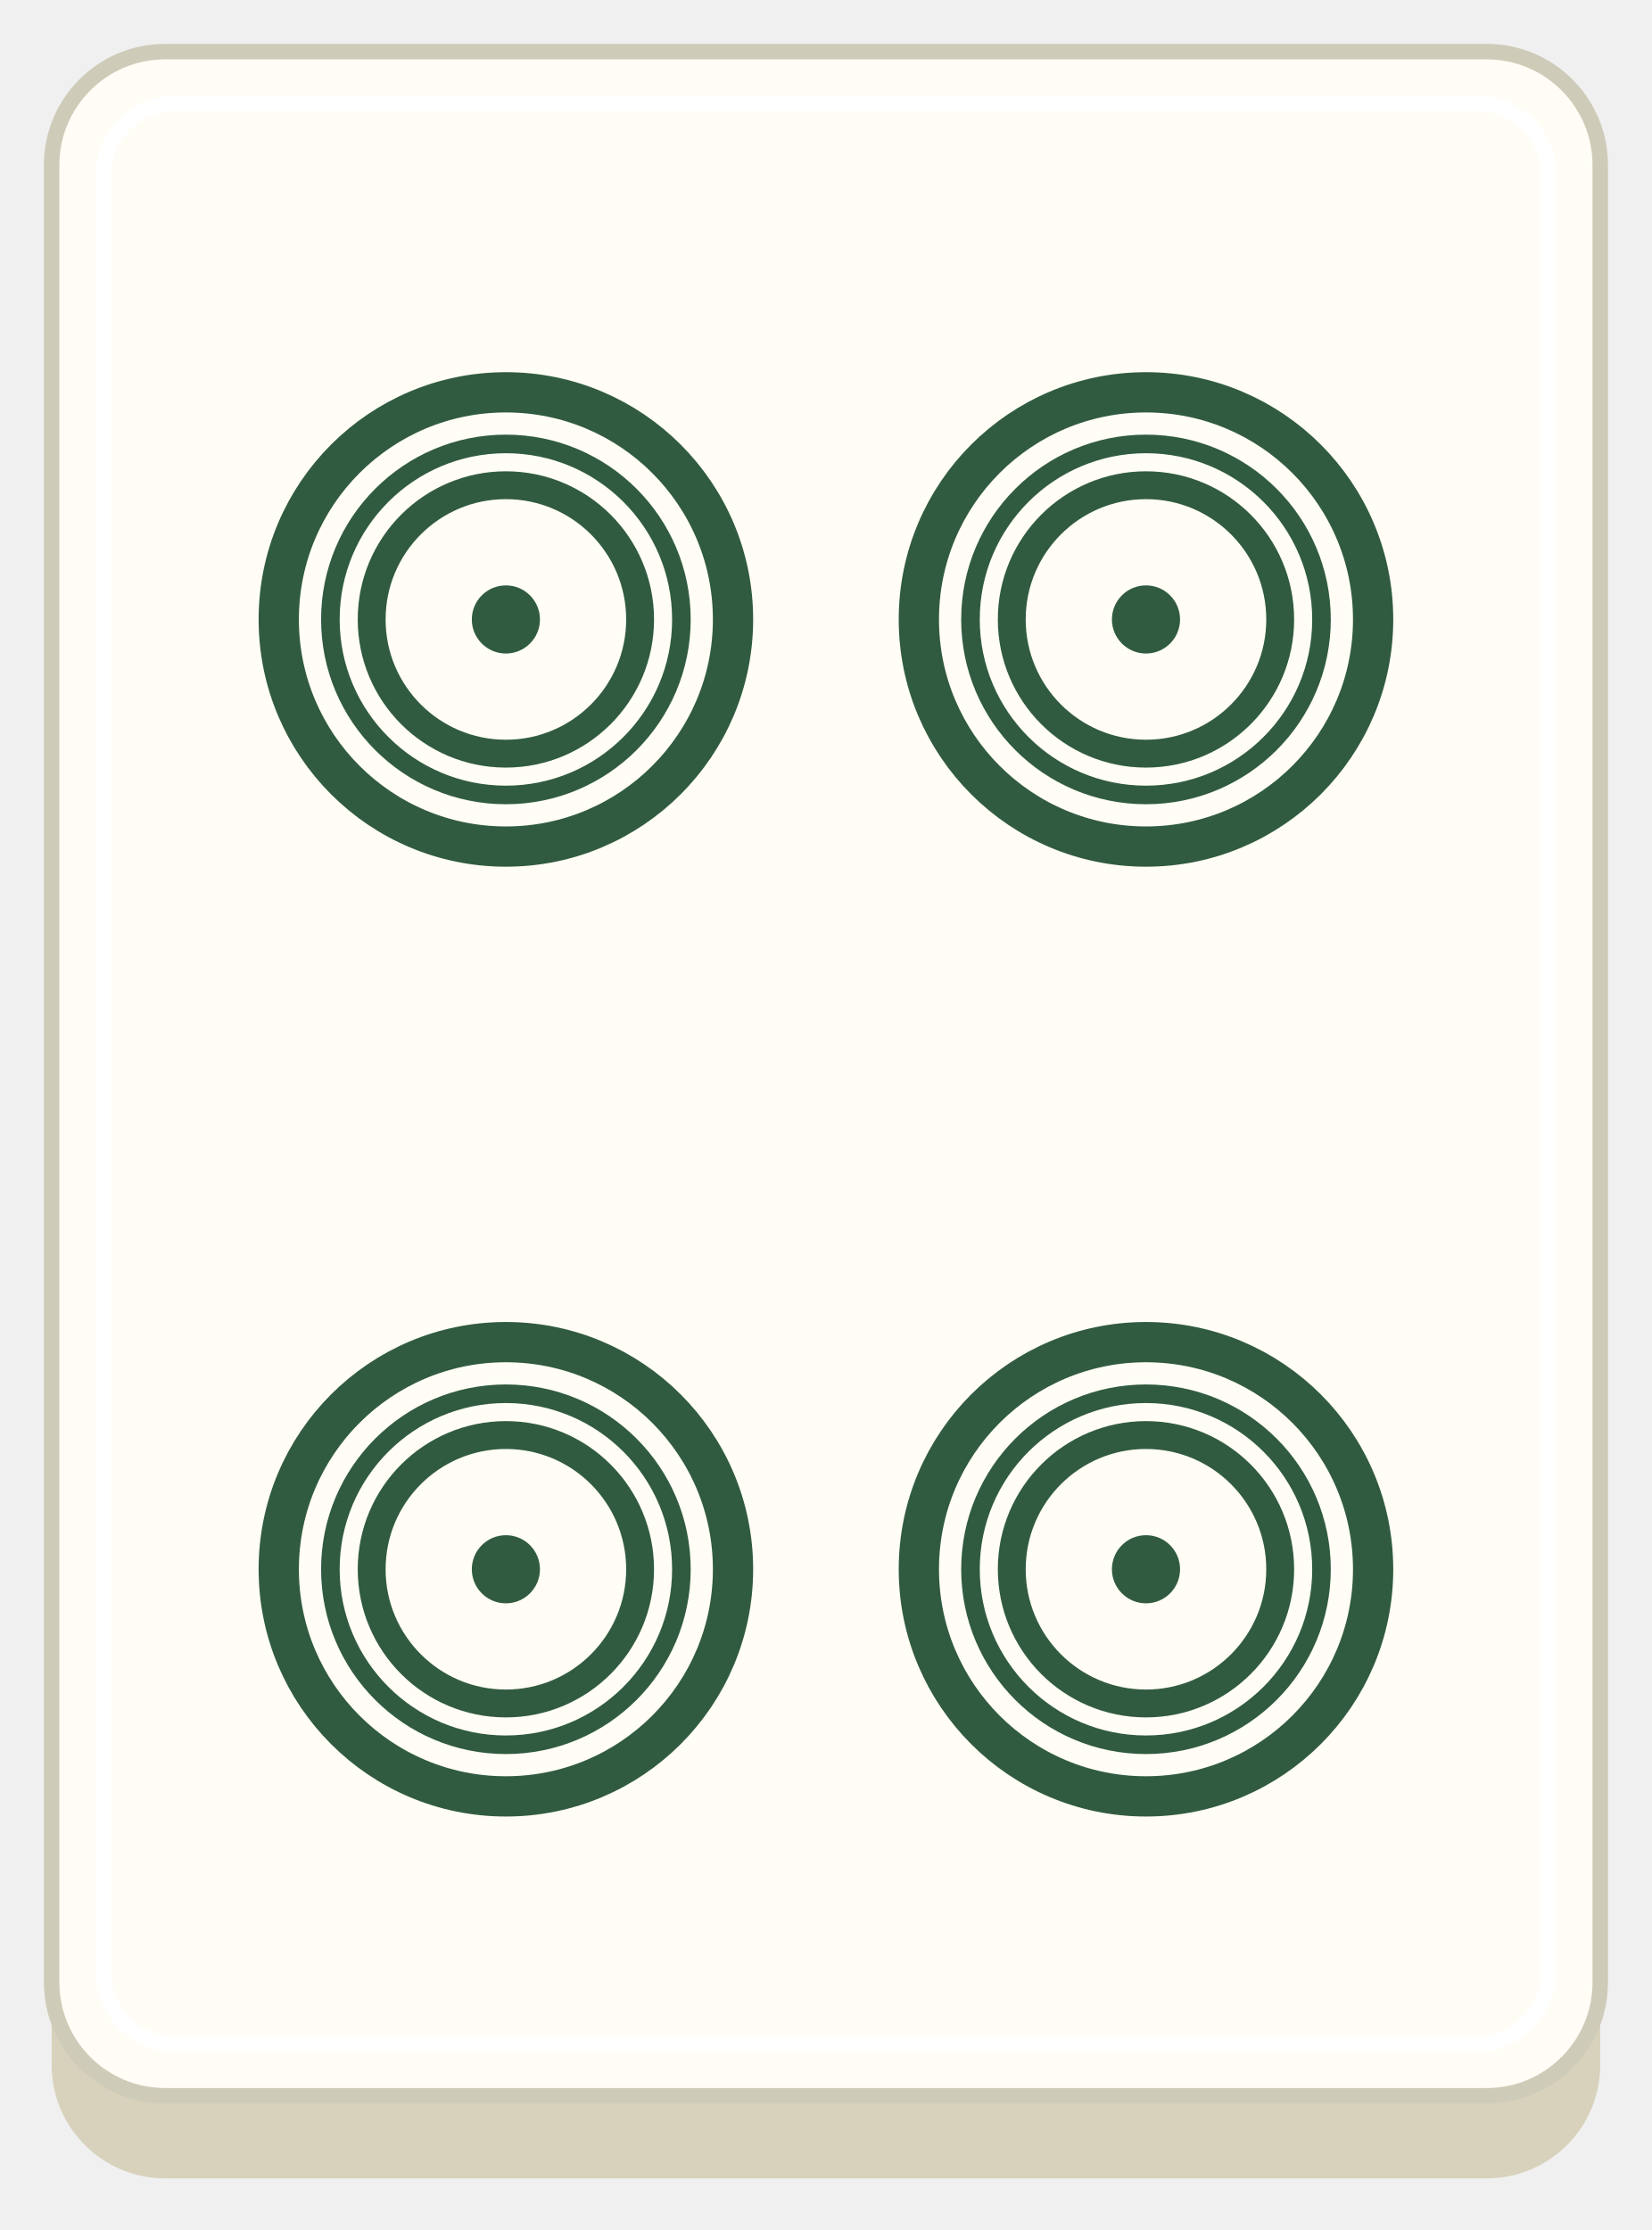
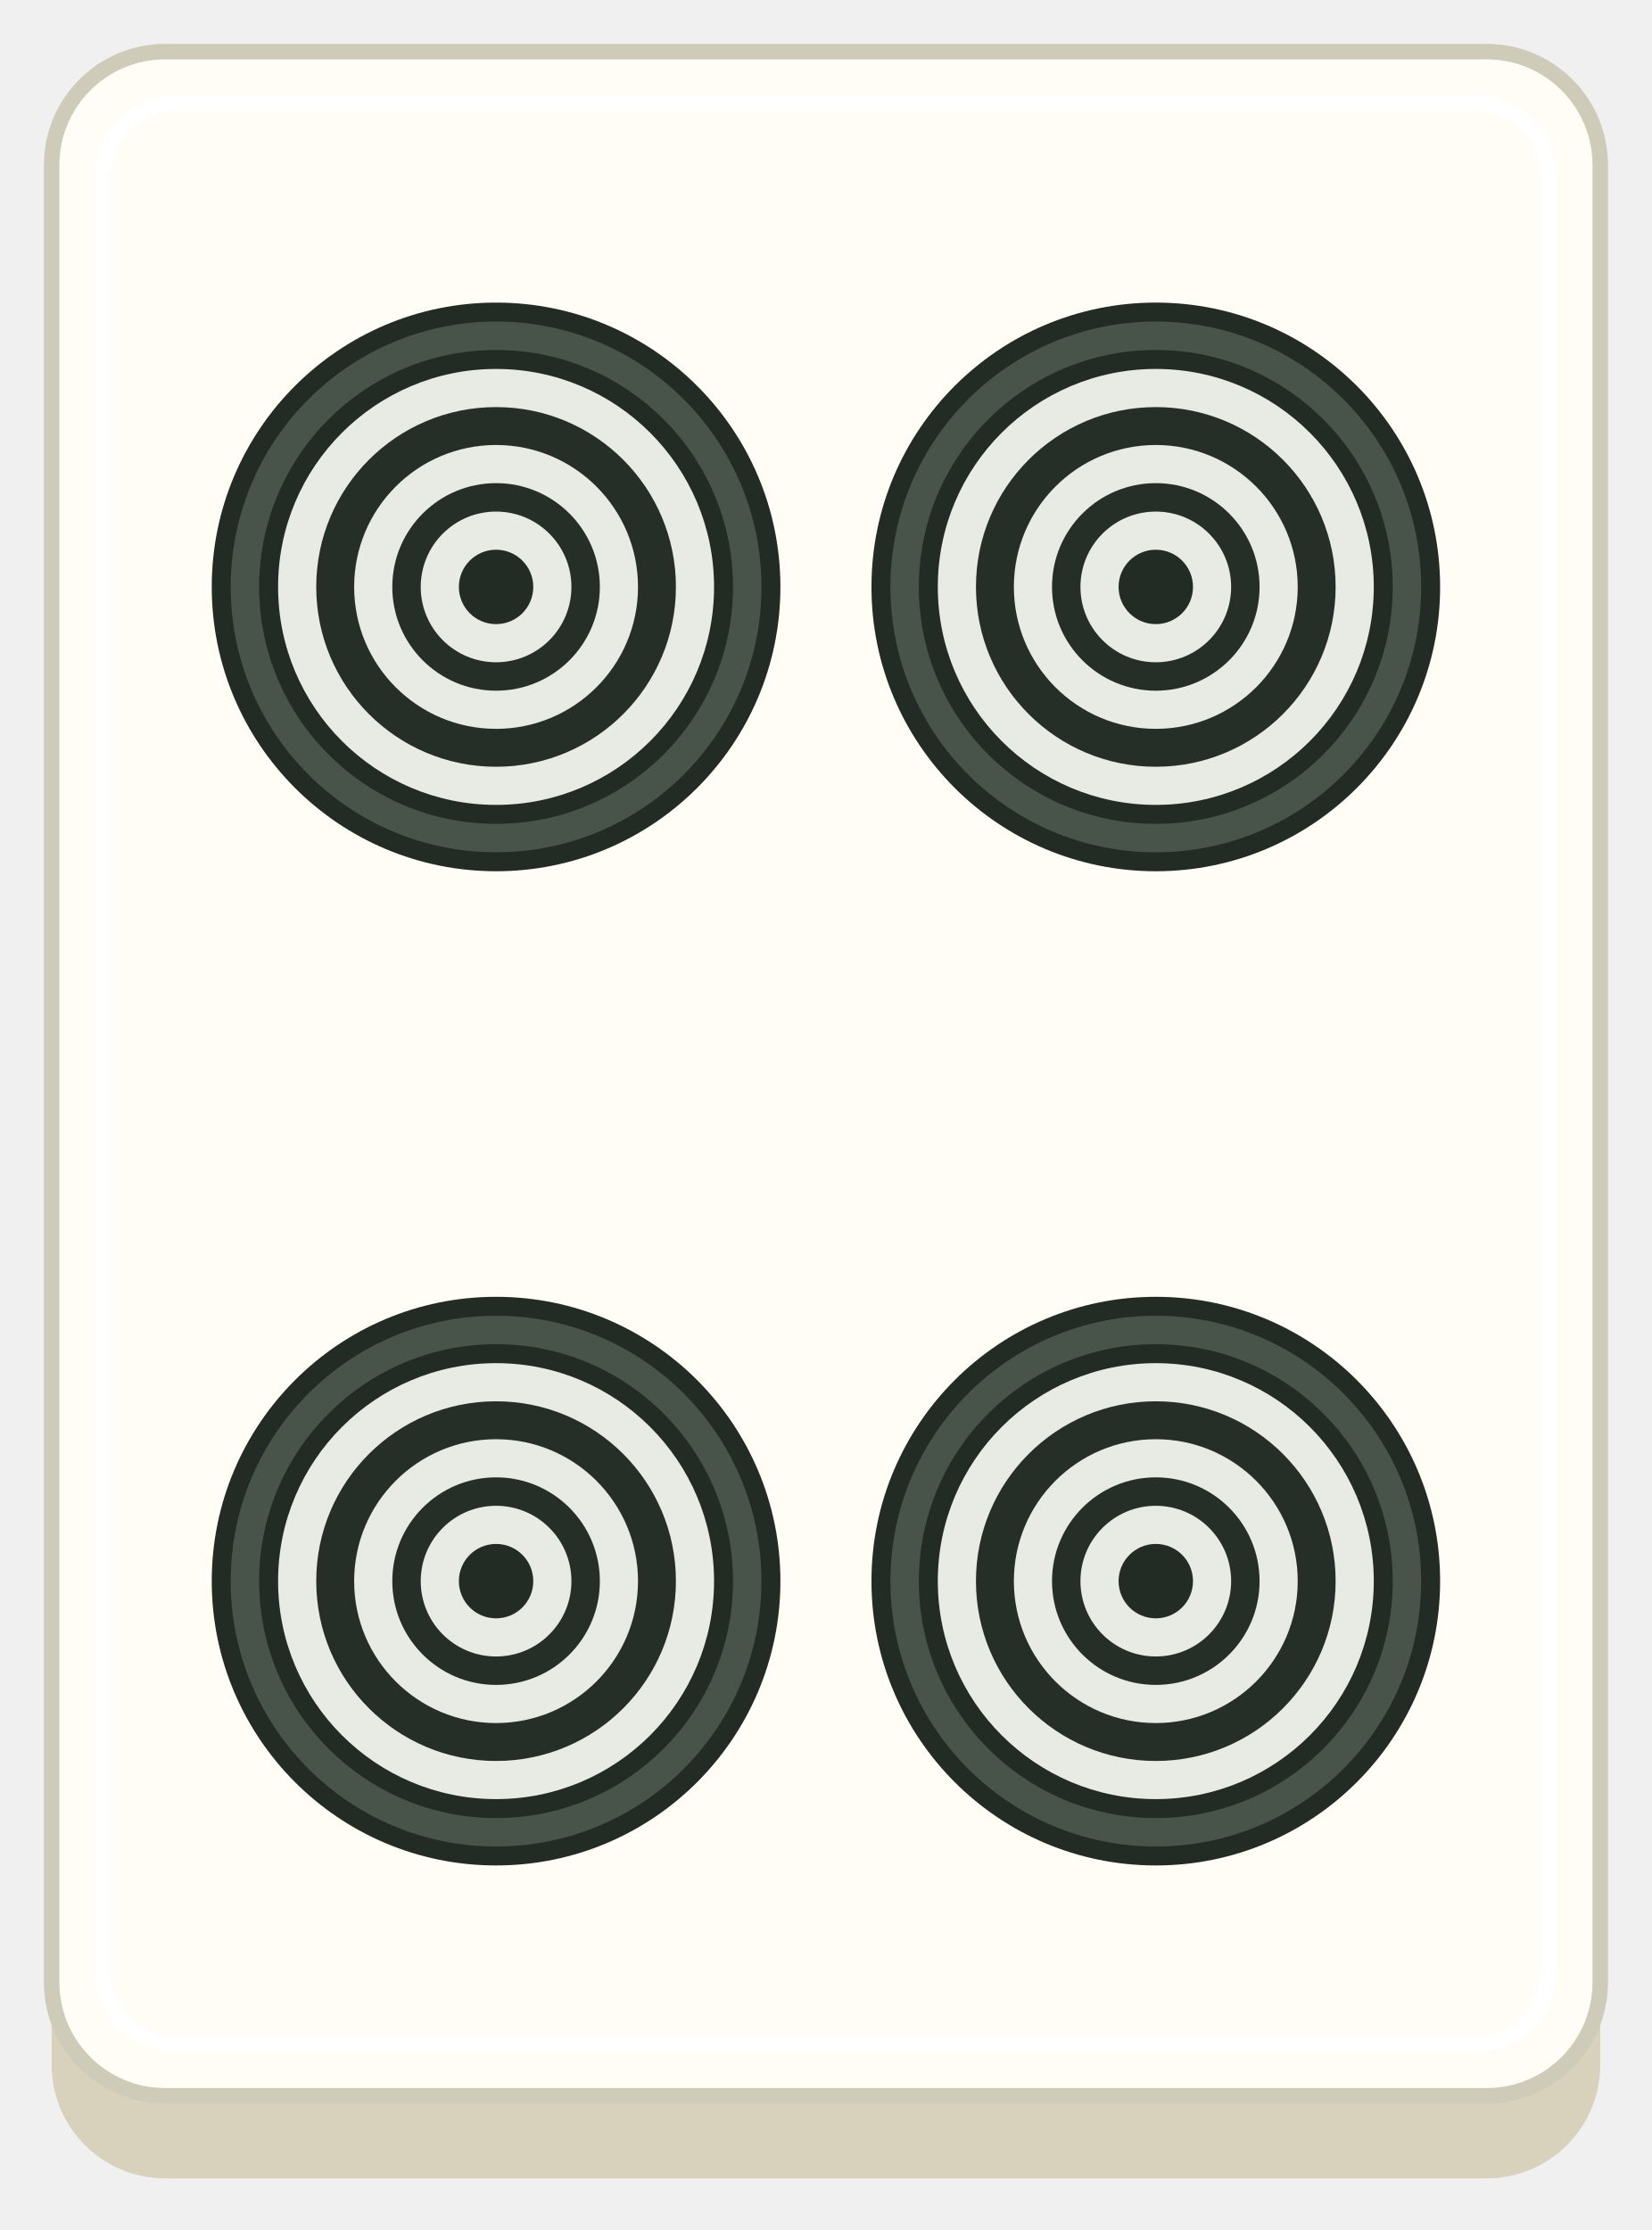
<svg xmlns="http://www.w3.org/2000/svg" viewBox="0 0 160 216" width="160" height="216" data-suit="tong" data-rank="4" role="img" aria-label="四筒">
  <rect x="5" y="13" width="150" height="198" rx="11" fill="#d8d2bc" />
  <rect x="5" y="5" width="150" height="198" rx="11" fill="#fffdf5" stroke="#cecbb9" stroke-width="1.5" />
  <rect x="10" y="10" width="140" height="188" rx="7" fill="none" stroke="#ffffff" stroke-width="1.5" />
-   <g data-pip="1" transform="translate(49 60)">
-     <circle r="22" fill="none" stroke="#315b40" stroke-width="3.9" />
-     <circle r="17" fill="none" stroke="#315b40" stroke-width="1.8" />
-     <circle r="13" fill="none" stroke="#315b40" stroke-width="2.7" />
-     <circle r="3.3" fill="#315b40" />
-   </g>
-   <g data-pip="2" transform="translate(111 60)">
-     <circle r="22" fill="none" stroke="#315b40" stroke-width="3.9" />
-     <circle r="17" fill="none" stroke="#315b40" stroke-width="1.8" />
-     <circle r="13" fill="none" stroke="#315b40" stroke-width="2.7" />
-     <circle r="3.3" fill="#315b40" />
-   </g>
-   <g data-pip="3" transform="translate(49 152)">
-     <circle r="22" fill="none" stroke="#315b40" stroke-width="3.9" />
-     <circle r="17" fill="none" stroke="#315b40" stroke-width="1.8" />
-     <circle r="13" fill="none" stroke="#315b40" stroke-width="2.7" />
-     <circle r="3.3" fill="#315b40" />
-   </g>
-   <g data-pip="4" transform="translate(111 152)">
-     <circle r="22" fill="none" stroke="#315b40" stroke-width="3.9" />
-     <circle r="17" fill="none" stroke="#315b40" stroke-width="1.8" />
-     <circle r="13" fill="none" stroke="#315b40" stroke-width="2.7" />
-     <circle r="3.3" fill="#315b40" />
+   <g data-representation="supplied-concentric-layout" transform="translate(10.25 3.75) scale(.45)">
+     <g data-pip="1" transform="translate(84 118) scale(1.02)">
+       <circle r="60" fill="#222b24" />
+       <circle r="56" fill="#48544a" />
+       <circle r="50" fill="#222b24" />
+       <circle r="46" fill="#e8eae4" />
+       <circle r="37.95" fill="#252f27" />
+       <circle r="29.95" fill="#e8eae4" />
+       <circle r="21.9" fill="#252f27" />
+       <circle r="15.9" fill="#e8eae4" />
+       <circle r="7.85" fill="#222b24" />
+     </g>
+     <g data-pip="2" transform="translate(226 118) scale(1.02)">
+       <circle r="60" fill="#222b24" />
+       <circle r="56" fill="#48544a" />
+       <circle r="50" fill="#222b24" />
+       <circle r="46" fill="#e8eae4" />
+       <circle r="37.95" fill="#252f27" />
+       <circle r="29.95" fill="#e8eae4" />
+       <circle r="21.9" fill="#252f27" />
+       <circle r="15.9" fill="#e8eae4" />
+       <circle r="7.85" fill="#222b24" />
+     </g>
+     <g data-pip="3" transform="translate(84 332) scale(1.02)">
+       <circle r="60" fill="#222b24" />
+       <circle r="56" fill="#48544a" />
+       <circle r="50" fill="#222b24" />
+       <circle r="46" fill="#e8eae4" />
+       <circle r="37.95" fill="#252f27" />
+       <circle r="29.95" fill="#e8eae4" />
+       <circle r="21.9" fill="#252f27" />
+       <circle r="15.9" fill="#e8eae4" />
+       <circle r="7.85" fill="#222b24" />
+     </g>
+     <g data-pip="4" transform="translate(226 332) scale(1.02)">
+       <circle r="60" fill="#222b24" />
+       <circle r="56" fill="#48544a" />
+       <circle r="50" fill="#222b24" />
+       <circle r="46" fill="#e8eae4" />
+       <circle r="37.95" fill="#252f27" />
+       <circle r="29.95" fill="#e8eae4" />
+       <circle r="21.9" fill="#252f27" />
+       <circle r="15.9" fill="#e8eae4" />
+       <circle r="7.85" fill="#222b24" />
+     </g>
  </g>
</svg>
